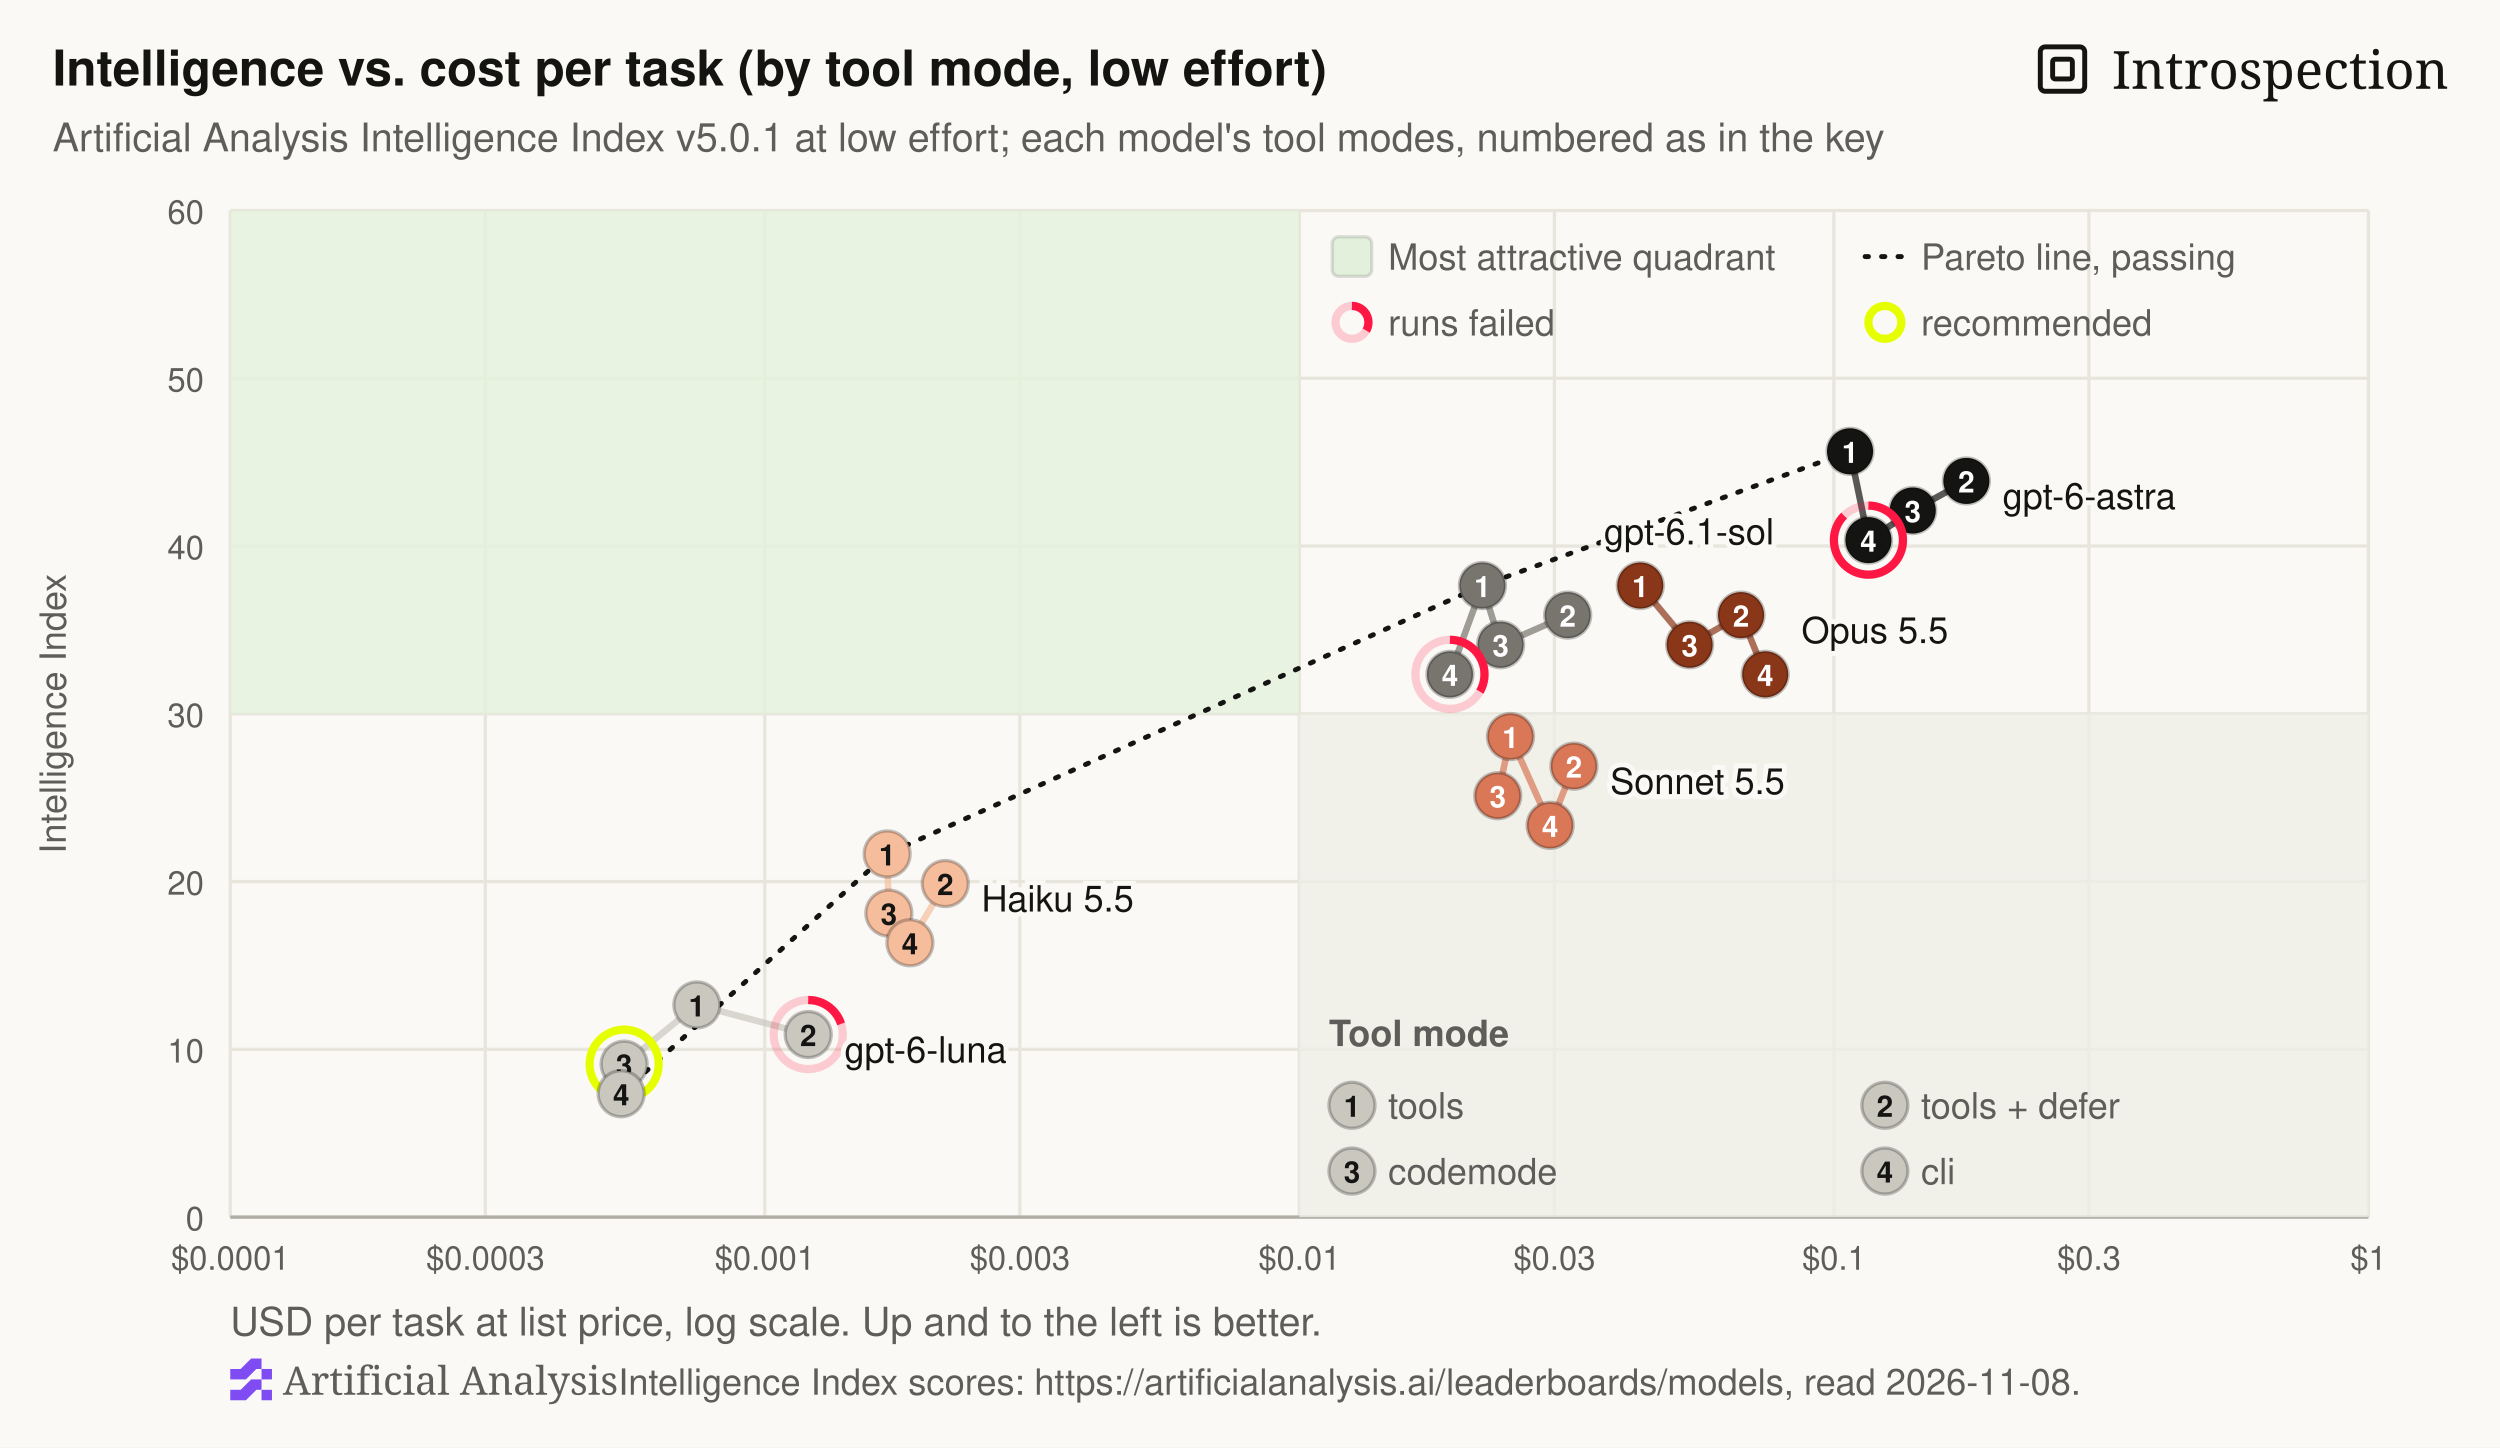
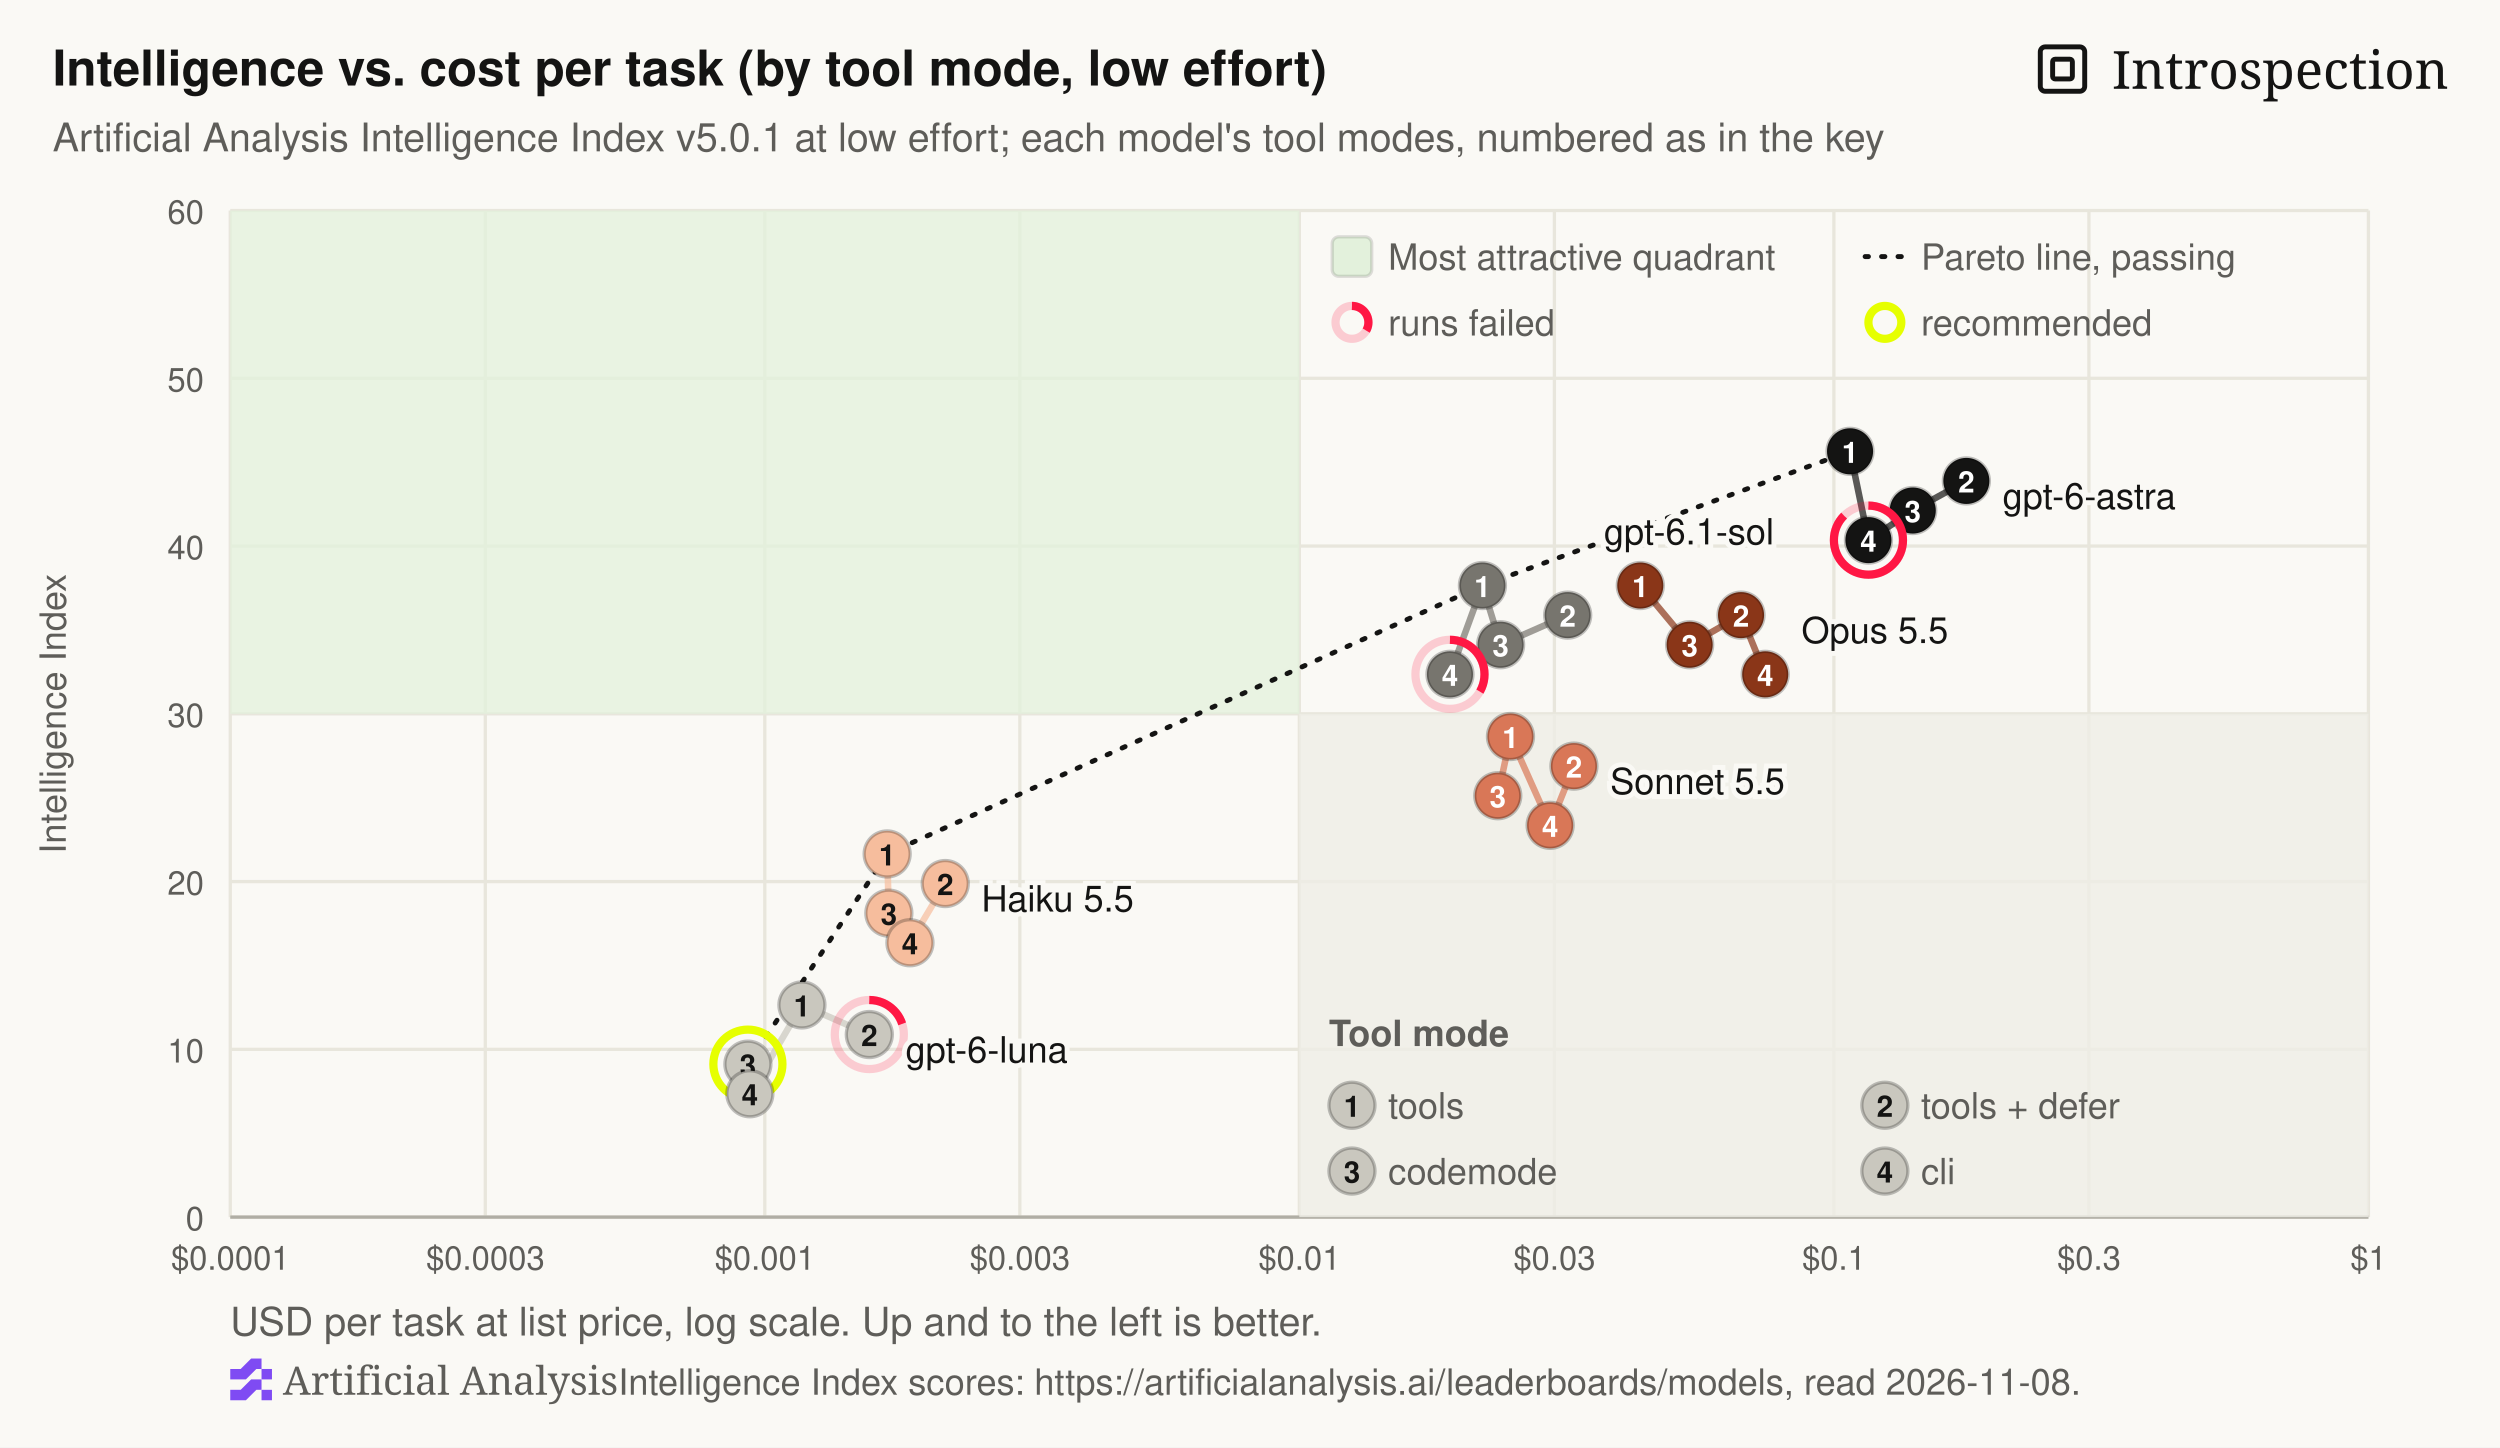
<svg xmlns="http://www.w3.org/2000/svg" width="760" height="440" viewBox="0 0 760 440" font-family="-apple-system, Segoe UI, Helvetica, Arial, sans-serif">
  <rect width="760" height="440" fill="#faf9f5" />
  <text x="16" y="26" font-size="15" font-weight="600" fill="#141413">Intelligence vs. cost per task (by tool mode, low effort)</text>
  <g transform="translate(618 12) scale(0.75)" fill="none" stroke="#141413" stroke-width="2" stroke-linecap="round" stroke-linejoin="round">
    <rect x="3" y="3" width="18" height="18" rx="2" />
    <rect x="8" y="8" width="8" height="8" rx="1" />
  </g>
  <text x="642" y="27" font-size="16" font-family="Georgia, serif" fill="#141413">Introspection</text>
  <text x="16" y="46" font-size="12" fill="#5e5d59">Artificial Analysis Intelligence Index v5.0.1 at low effort; each model's tool modes, numbered as in the key</text>
  <line x1="70" y1="370" x2="720" y2="370" stroke="#e8e6dc" />
  <text x="62" y="374" font-size="10" text-anchor="end" fill="#5e5d59">0</text>
  <line x1="70" y1="319" x2="720" y2="319" stroke="#e8e6dc" />
  <text x="62" y="323" font-size="10" text-anchor="end" fill="#5e5d59">10</text>
  <line x1="70" y1="268" x2="720" y2="268" stroke="#e8e6dc" />
  <text x="62" y="272" font-size="10" text-anchor="end" fill="#5e5d59">20</text>
  <line x1="70" y1="217" x2="720" y2="217" stroke="#e8e6dc" />
  <text x="62" y="221" font-size="10" text-anchor="end" fill="#5e5d59">30</text>
  <line x1="70" y1="166" x2="720" y2="166" stroke="#e8e6dc" />
  <text x="62" y="170" font-size="10" text-anchor="end" fill="#5e5d59">40</text>
  <line x1="70" y1="115" x2="720" y2="115" stroke="#e8e6dc" />
  <text x="62" y="119" font-size="10" text-anchor="end" fill="#5e5d59">50</text>
  <line x1="70" y1="64" x2="720" y2="64" stroke="#e8e6dc" />
  <text x="62" y="68" font-size="10" text-anchor="end" fill="#5e5d59">60</text>
  <line x1="70" y1="64" x2="70" y2="370" stroke="#e8e6dc" />
  <text x="70" y="386" font-size="10" text-anchor="middle" fill="#5e5d59">$0.0001</text>
  <line x1="147.532" y1="64" x2="147.532" y2="370" stroke="#e8e6dc" />
  <text x="147.532" y="386" font-size="10" text-anchor="middle" fill="#5e5d59">$0.0003</text>
  <line x1="232.5" y1="64" x2="232.5" y2="370" stroke="#e8e6dc" />
  <text x="232.5" y="386" font-size="10" text-anchor="middle" fill="#5e5d59">$0.001</text>
  <line x1="310.032" y1="64" x2="310.032" y2="370" stroke="#e8e6dc" />
  <text x="310.032" y="386" font-size="10" text-anchor="middle" fill="#5e5d59">$0.003</text>
  <line x1="395" y1="64" x2="395" y2="370" stroke="#e8e6dc" />
  <text x="395" y="386" font-size="10" text-anchor="middle" fill="#5e5d59">$0.01</text>
  <line x1="472.532" y1="64" x2="472.532" y2="370" stroke="#e8e6dc" />
  <text x="472.532" y="386" font-size="10" text-anchor="middle" fill="#5e5d59">$0.03</text>
  <line x1="557.5" y1="64" x2="557.5" y2="370" stroke="#e8e6dc" />
  <text x="557.5" y="386" font-size="10" text-anchor="middle" fill="#5e5d59">$0.1</text>
  <line x1="635.032" y1="64" x2="635.032" y2="370" stroke="#e8e6dc" />
  <text x="635.032" y="386" font-size="10" text-anchor="middle" fill="#5e5d59">$0.3</text>
  <line x1="720" y1="64" x2="720" y2="370" stroke="#e8e6dc" />
  <text x="720" y="386" font-size="10" text-anchor="middle" fill="#5e5d59">$1</text>
  <line x1="70" y1="370" x2="720" y2="370" stroke="#b0aea5" />
  <rect x="70" y="64" width="325" height="153" fill="#e3f1dc" opacity="0.75" />
  <rect x="395" y="217" width="325" height="153" fill="#efede6" opacity="0.8" />
-   <polyline points="188.836,332.5 269.697,259.6 450.656,178 562.413,137.2" fill="none" stroke="#141413" stroke-width="1.5" stroke-dasharray="1 4" stroke-linecap="round" />
+   <polyline points="227.361,323.5 269.697,259.6 450.656,178 562.413,137.2" fill="none" stroke="#141413" stroke-width="1.5" stroke-dasharray="1 4" stroke-linecap="round" />
  <rect x="405" y="72" width="12" height="12" rx="2" fill="#e3f1dc" stroke="#0000001f" />
  <text x="422" y="82" font-size="11" fill="#5e5d59">Most attractive quadrant</text>
  <line x1="567" y1="78" x2="581" y2="78" stroke="#141413" stroke-width="1.5" stroke-dasharray="1 4" stroke-linecap="round" />
  <text x="584" y="82" font-size="11" fill="#5e5d59">Pareto line, passing</text>
  <circle cx="411" cy="98" r="5" fill="none" stroke="#ff174433" stroke-width="2.5" pointer-events="none" />
  <circle cx="411" cy="98" r="5" fill="none" stroke="#ff1744" stroke-width="2.5" stroke-dasharray="10.472 31.416" transform="rotate(-90 411 98)" pointer-events="none" />
  <text x="422" y="102" font-size="11" fill="#5e5d59">runs failed</text>
  <circle cx="573" cy="98" r="5" fill="none" stroke="#e6ff00" stroke-width="2.5" />
  <text x="584" y="102" font-size="11" fill="#5e5d59">recommended</text>
  <polyline points="269.697,259.6 270.209,277.6 276.625,286.6 287.358,268.6" fill="none" stroke="#f6bd9d" stroke-width="2" opacity="0.7" />
  <polyline points="455.324,241.9 459.181,223.9 471.238,250.9 478.475,232.9" fill="none" stroke="#d97757" stroke-width="2" opacity="0.7" />
  <polyline points="498.648,178 513.653,196 529.275,187 536.629,205" fill="none" stroke="#8a3618" stroke-width="2" opacity="0.7" />
-   <polyline points="188.836,332.5 189.742,323.5 211.848,305.5 245.705,314.5" fill="none" stroke="#c9c7be" stroke-width="2" opacity="0.7" />
+   <polyline points="227.361,323.5 227.956,332.5 243.783,305.5 264.274,314.5" fill="none" stroke="#c9c7be" stroke-width="2" opacity="0.7" />
  <polyline points="440.79,205 450.656,178 456.18,196 476.576,187" fill="none" stroke="#77756e" stroke-width="2" opacity="0.7" />
  <polyline points="562.413,137.2 568.005,164.2 581.476,155.2 597.775,146.2" fill="none" stroke="#141413" stroke-width="2" opacity="0.7" />
-   <circle cx="189.742" cy="323.5" r="10.5" fill="none" stroke="#e6ff00" stroke-width="2.5" pointer-events="none" />
+   <circle cx="227.361" cy="323.5" r="10.5" fill="none" stroke="#e6ff00" stroke-width="2.5" pointer-events="none" />
  <a href="https://artificialanalysis.ai/models/claude-haiku-5-5" target="_blank">
    <circle cx="269.697" cy="259.6" r="7" fill="#f6bd9d" stroke="#0000003d" />
  </a>
  <text x="269.697" y="263.1" font-size="9" font-weight="600" text-anchor="middle" pointer-events="none" fill="#141413">1</text>
  <a href="https://artificialanalysis.ai/models/claude-haiku-5-5" target="_blank">
    <circle cx="287.358" cy="268.6" r="7" fill="#f6bd9d" stroke="#0000003d" />
  </a>
  <text x="287.358" y="272.1" font-size="9" font-weight="600" text-anchor="middle" pointer-events="none" fill="#141413">2</text>
  <a href="https://artificialanalysis.ai/models/claude-haiku-5-5" target="_blank">
    <circle cx="270.209" cy="277.6" r="7" fill="#f6bd9d" stroke="#0000003d" />
  </a>
  <text x="270.209" y="281.1" font-size="9" font-weight="600" text-anchor="middle" pointer-events="none" fill="#141413">3</text>
  <a href="https://artificialanalysis.ai/models/claude-haiku-5-5" target="_blank">
    <circle cx="276.625" cy="286.6" r="7" fill="#f6bd9d" stroke="#0000003d" />
  </a>
  <text x="276.625" y="290.1" font-size="9" font-weight="600" text-anchor="middle" pointer-events="none" fill="#141413">4</text>
  <a href="https://artificialanalysis.ai/models/claude-sonnet-5-5" target="_blank">
    <circle cx="459.181" cy="223.9" r="7" fill="#d97757" stroke="#0000003d" />
  </a>
  <text x="459.181" y="227.4" font-size="9" font-weight="600" text-anchor="middle" pointer-events="none" fill="#ffffff">1</text>
  <a href="https://artificialanalysis.ai/models/claude-sonnet-5-5" target="_blank">
    <circle cx="478.475" cy="232.9" r="7" fill="#d97757" stroke="#0000003d" />
  </a>
  <text x="478.475" y="236.4" font-size="9" font-weight="600" text-anchor="middle" pointer-events="none" fill="#ffffff">2</text>
  <a href="https://artificialanalysis.ai/models/claude-sonnet-5-5" target="_blank">
    <circle cx="455.324" cy="241.9" r="7" fill="#d97757" stroke="#0000003d" />
  </a>
  <text x="455.324" y="245.4" font-size="9" font-weight="600" text-anchor="middle" pointer-events="none" fill="#ffffff">3</text>
  <a href="https://artificialanalysis.ai/models/claude-sonnet-5-5" target="_blank">
    <circle cx="471.238" cy="250.9" r="7" fill="#d97757" stroke="#0000003d" />
  </a>
  <text x="471.238" y="254.4" font-size="9" font-weight="600" text-anchor="middle" pointer-events="none" fill="#ffffff">4</text>
  <a href="https://artificialanalysis.ai/models/claude-opus-5-5" target="_blank">
    <circle cx="498.648" cy="178" r="7" fill="#8a3618" stroke="#0000003d" />
  </a>
  <text x="498.648" y="181.5" font-size="9" font-weight="600" text-anchor="middle" pointer-events="none" fill="#ffffff">1</text>
  <a href="https://artificialanalysis.ai/models/claude-opus-5-5" target="_blank">
    <circle cx="529.275" cy="187" r="7" fill="#8a3618" stroke="#0000003d" />
  </a>
  <text x="529.275" y="190.5" font-size="9" font-weight="600" text-anchor="middle" pointer-events="none" fill="#ffffff">2</text>
  <a href="https://artificialanalysis.ai/models/claude-opus-5-5" target="_blank">
    <circle cx="513.653" cy="196" r="7" fill="#8a3618" stroke="#0000003d" />
  </a>
  <text x="513.653" y="199.5" font-size="9" font-weight="600" text-anchor="middle" pointer-events="none" fill="#ffffff">3</text>
  <a href="https://artificialanalysis.ai/models/claude-opus-5-5" target="_blank">
    <circle cx="536.629" cy="205" r="7" fill="#8a3618" stroke="#0000003d" />
  </a>
  <text x="536.629" y="208.5" font-size="9" font-weight="600" text-anchor="middle" pointer-events="none" fill="#ffffff">4</text>
  <a href="https://artificialanalysis.ai/models/gpt-6-luna" target="_blank">
-     <circle cx="211.848" cy="305.5" r="7" fill="#c9c7be" stroke="#0000003d" />
-   </a>
-   <text x="211.848" y="309" font-size="9" font-weight="600" text-anchor="middle" pointer-events="none" fill="#141413">1</text>
-   <a href="https://artificialanalysis.ai/models/gpt-6-luna" target="_blank">
-     <circle cx="245.705" cy="314.5" r="7" fill="#c9c7be" stroke="#0000003d" />
-   </a>
-   <circle cx="245.705" cy="314.5" r="10.5" fill="none" stroke="#ff174433" stroke-width="2.5" pointer-events="none" />
-   <circle cx="245.705" cy="314.5" r="10.5" fill="none" stroke="#ff1744" stroke-width="2.5" stroke-dasharray="13.195 65.973" transform="rotate(-90 245.7049 314.5)" pointer-events="none" />
-   <text x="245.705" y="318" font-size="9" font-weight="600" text-anchor="middle" pointer-events="none" fill="#141413">2</text>
-   <a href="https://artificialanalysis.ai/models/gpt-6-luna" target="_blank">
-     <circle cx="189.742" cy="323.5" r="7" fill="#c9c7be" stroke="#0000003d" />
-   </a>
-   <text x="189.742" y="327" font-size="9" font-weight="600" text-anchor="middle" pointer-events="none" fill="#141413">3</text>
-   <a href="https://artificialanalysis.ai/models/gpt-6-luna" target="_blank">
-     <circle cx="188.836" cy="332.5" r="7" fill="#c9c7be" stroke="#0000003d" />
-   </a>
-   <text x="188.836" y="336" font-size="9" font-weight="600" text-anchor="middle" pointer-events="none" fill="#141413">4</text>
+     <circle cx="243.783" cy="305.5" r="7" fill="#c9c7be" stroke="#0000003d" />
+   </a>
+   <text x="243.783" y="309" font-size="9" font-weight="600" text-anchor="middle" pointer-events="none" fill="#141413">1</text>
+   <a href="https://artificialanalysis.ai/models/gpt-6-luna" target="_blank">
+     <circle cx="264.274" cy="314.5" r="7" fill="#c9c7be" stroke="#0000003d" />
+   </a>
+   <circle cx="264.274" cy="314.5" r="10.5" fill="none" stroke="#ff174433" stroke-width="2.5" pointer-events="none" />
+   <circle cx="264.274" cy="314.5" r="10.5" fill="none" stroke="#ff1744" stroke-width="2.5" stroke-dasharray="13.195 65.973" transform="rotate(-90 264.2741 314.5)" pointer-events="none" />
+   <text x="264.274" y="318" font-size="9" font-weight="600" text-anchor="middle" pointer-events="none" fill="#141413">2</text>
+   <a href="https://artificialanalysis.ai/models/gpt-6-luna" target="_blank">
+     <circle cx="227.361" cy="323.5" r="7" fill="#c9c7be" stroke="#0000003d" />
+   </a>
+   <text x="227.361" y="327" font-size="9" font-weight="600" text-anchor="middle" pointer-events="none" fill="#141413">3</text>
+   <a href="https://artificialanalysis.ai/models/gpt-6-luna" target="_blank">
+     <circle cx="227.956" cy="332.5" r="7" fill="#c9c7be" stroke="#0000003d" />
+   </a>
+   <text x="227.956" y="336" font-size="9" font-weight="600" text-anchor="middle" pointer-events="none" fill="#141413">4</text>
  <a href="https://artificialanalysis.ai/models/gpt-6-1-sol" target="_blank">
    <circle cx="450.656" cy="178" r="7" fill="#77756e" stroke="#0000003d" />
  </a>
  <text x="450.656" y="181.5" font-size="9" font-weight="600" text-anchor="middle" pointer-events="none" fill="#ffffff">1</text>
  <a href="https://artificialanalysis.ai/models/gpt-6-1-sol" target="_blank">
    <circle cx="476.576" cy="187" r="7" fill="#77756e" stroke="#0000003d" />
  </a>
  <text x="476.576" y="190.5" font-size="9" font-weight="600" text-anchor="middle" pointer-events="none" fill="#ffffff">2</text>
  <a href="https://artificialanalysis.ai/models/gpt-6-1-sol" target="_blank">
    <circle cx="456.18" cy="196" r="7" fill="#77756e" stroke="#0000003d" />
  </a>
  <text x="456.18" y="199.5" font-size="9" font-weight="600" text-anchor="middle" pointer-events="none" fill="#ffffff">3</text>
  <a href="https://artificialanalysis.ai/models/gpt-6-1-sol" target="_blank">
    <circle cx="440.79" cy="205" r="7" fill="#77756e" stroke="#0000003d" />
  </a>
  <circle cx="440.79" cy="205" r="10.5" fill="none" stroke="#ff174433" stroke-width="2.5" pointer-events="none" />
  <circle cx="440.79" cy="205" r="10.5" fill="none" stroke="#ff1744" stroke-width="2.5" stroke-dasharray="21.991 65.973" transform="rotate(-90 440.7899 205)" pointer-events="none" />
  <text x="440.79" y="208.5" font-size="9" font-weight="600" text-anchor="middle" pointer-events="none" fill="#ffffff">4</text>
  <a href="https://artificialanalysis.ai/models/gpt-6-astra" target="_blank">
    <circle cx="562.413" cy="137.2" r="7" fill="#141413" stroke="#0000003d" />
  </a>
  <text x="562.413" y="140.7" font-size="9" font-weight="600" text-anchor="middle" pointer-events="none" fill="#ffffff">1</text>
  <a href="https://artificialanalysis.ai/models/gpt-6-astra" target="_blank">
    <circle cx="597.775" cy="146.2" r="7" fill="#141413" stroke="#0000003d" />
  </a>
  <text x="597.775" y="149.7" font-size="9" font-weight="600" text-anchor="middle" pointer-events="none" fill="#ffffff">2</text>
  <a href="https://artificialanalysis.ai/models/gpt-6-astra" target="_blank">
    <circle cx="581.476" cy="155.2" r="7" fill="#141413" stroke="#0000003d" />
  </a>
  <text x="581.476" y="158.7" font-size="9" font-weight="600" text-anchor="middle" pointer-events="none" fill="#ffffff">3</text>
  <a href="https://artificialanalysis.ai/models/gpt-6-astra" target="_blank">
    <circle cx="568.005" cy="164.2" r="7" fill="#141413" stroke="#0000003d" />
  </a>
  <circle cx="568.005" cy="164.2" r="10.5" fill="none" stroke="#ff174433" stroke-width="2.5" pointer-events="none" />
  <circle cx="568.005" cy="164.2" r="10.5" fill="none" stroke="#ff1744" stroke-width="2.5" stroke-dasharray="57.727 65.973" transform="rotate(-90 568.0051 164.2)" pointer-events="none" />
  <text x="568.005" y="167.7" font-size="9" font-weight="600" text-anchor="middle" pointer-events="none" fill="#ffffff">4</text>
  <text x="280.697" y="277.1" text-anchor="start" font-size="11" stroke="#faf9f5" stroke-width="3" paint-order="stroke" fill="#141413" />
  <text x="298.358" y="277.1" text-anchor="start" font-size="11" stroke="#faf9f5" stroke-width="3" paint-order="stroke" fill="#141413">Haiku 5.5</text>
  <text x="281.209" y="277.1" text-anchor="start" font-size="11" stroke="#faf9f5" stroke-width="3" paint-order="stroke" fill="#141413" />
  <text x="287.625" y="277.1" text-anchor="start" font-size="11" stroke="#faf9f5" stroke-width="3" paint-order="stroke" fill="#141413" />
  <text x="470.181" y="241.4" text-anchor="start" font-size="11" stroke="#faf9f5" stroke-width="3" paint-order="stroke" fill="#141413" />
  <text x="489.475" y="241.4" text-anchor="start" font-size="11" stroke="#faf9f5" stroke-width="3" paint-order="stroke" fill="#141413">Sonnet 5.5</text>
  <text x="466.324" y="241.4" text-anchor="start" font-size="11" stroke="#faf9f5" stroke-width="3" paint-order="stroke" fill="#141413" />
  <text x="482.238" y="241.4" text-anchor="start" font-size="11" stroke="#faf9f5" stroke-width="3" paint-order="stroke" fill="#141413" />
  <text x="509.648" y="195.5" text-anchor="start" font-size="11" stroke="#faf9f5" stroke-width="3" paint-order="stroke" fill="#141413" />
  <text x="540.275" y="195.5" text-anchor="start" font-size="11" stroke="#faf9f5" stroke-width="3" paint-order="stroke" fill="#141413" />
  <text x="524.653" y="195.5" text-anchor="start" font-size="11" stroke="#faf9f5" stroke-width="3" paint-order="stroke" fill="#141413" />
  <text x="547.629" y="195.5" text-anchor="start" font-size="11" stroke="#faf9f5" stroke-width="3" paint-order="stroke" fill="#141413">Opus 5.5</text>
-   <text x="222.848" y="323" text-anchor="start" font-size="11" stroke="#faf9f5" stroke-width="3" paint-order="stroke" fill="#141413" />
-   <text x="256.705" y="323" text-anchor="start" font-size="11" stroke="#faf9f5" stroke-width="3" paint-order="stroke" fill="#141413">gpt-6-luna</text>
-   <text x="200.742" y="323" text-anchor="start" font-size="11" stroke="#faf9f5" stroke-width="3" paint-order="stroke" fill="#141413" />
-   <text x="199.836" y="323" text-anchor="start" font-size="11" stroke="#faf9f5" stroke-width="3" paint-order="stroke" fill="#141413" />
+   <text x="254.783" y="323" text-anchor="start" font-size="11" stroke="#faf9f5" stroke-width="3" paint-order="stroke" fill="#141413" />
+   <text x="275.274" y="323" text-anchor="start" font-size="11" stroke="#faf9f5" stroke-width="3" paint-order="stroke" fill="#141413">gpt-6-luna</text>
+   <text x="238.361" y="323" text-anchor="start" font-size="11" stroke="#faf9f5" stroke-width="3" paint-order="stroke" fill="#141413" />
+   <text x="238.956" y="323" text-anchor="start" font-size="11" stroke="#faf9f5" stroke-width="3" paint-order="stroke" fill="#141413" />
  <text x="461.656" y="195.5" text-anchor="start" font-size="11" stroke="#faf9f5" stroke-width="3" paint-order="stroke" fill="#141413" />
  <text x="487.576" y="165.5" text-anchor="start" font-size="11" stroke="#faf9f5" stroke-width="3" paint-order="stroke" fill="#141413">gpt-6.1-sol</text>
  <text x="467.18" y="195.5" text-anchor="start" font-size="11" stroke="#faf9f5" stroke-width="3" paint-order="stroke" fill="#141413" />
  <text x="451.79" y="195.5" text-anchor="start" font-size="11" stroke="#faf9f5" stroke-width="3" paint-order="stroke" fill="#141413" />
  <text x="573.413" y="154.7" text-anchor="start" font-size="11" stroke="#faf9f5" stroke-width="3" paint-order="stroke" fill="#141413" />
  <text x="608.775" y="154.7" text-anchor="start" font-size="11" stroke="#faf9f5" stroke-width="3" paint-order="stroke" fill="#141413">gpt-6-astra</text>
  <text x="592.476" y="154.7" text-anchor="start" font-size="11" stroke="#faf9f5" stroke-width="3" paint-order="stroke" fill="#141413" />
  <text x="579.005" y="154.7" text-anchor="start" font-size="11" stroke="#faf9f5" stroke-width="3" paint-order="stroke" fill="#141413" />
  <text x="404" y="318" font-size="11" font-weight="600" fill="#5e5d59">Tool mode</text>
  <circle cx="411" cy="336" r="7" fill="#c9c7be" stroke="#0000003d" />
  <text x="411" y="339.5" font-size="9" font-weight="600" text-anchor="middle" fill="#141413">1</text>
  <text x="422" y="340" font-size="11" fill="#5e5d59">tools</text>
  <circle cx="573" cy="336" r="7" fill="#c9c7be" stroke="#0000003d" />
  <text x="573" y="339.5" font-size="9" font-weight="600" text-anchor="middle" fill="#141413">2</text>
  <text x="584" y="340" font-size="11" fill="#5e5d59">tools + defer</text>
  <circle cx="411" cy="356" r="7" fill="#c9c7be" stroke="#0000003d" />
  <text x="411" y="359.5" font-size="9" font-weight="600" text-anchor="middle" fill="#141413">3</text>
  <text x="422" y="360" font-size="11" fill="#5e5d59">codemode</text>
  <circle cx="573" cy="356" r="7" fill="#c9c7be" stroke="#0000003d" />
  <text x="573" y="359.5" font-size="9" font-weight="600" text-anchor="middle" fill="#141413">4</text>
  <text x="584" y="360" font-size="11" fill="#5e5d59">cli</text>
  <text x="70" y="406" font-size="12" fill="#5e5d59">USD per task at list price, log scale. Up and to the left is better.</text>
  <g transform="translate(70 413) scale(0.24)">
    <path d="M46.219 52.82H52.819V39.61H46.219H39.609V52.82H46.219Z" fill="#7F4BF3" />
    <path d="M26.41 0L13.2 13.2H0V26.41H19.81L33.01 13.2H39.61V0H26.41Z" fill="#7F4BF3" />
    <path d="M26.41 26.41L13.2 39.61H0V52.82H19.81L33.01 39.61H39.61V26.41H26.41Z" fill="#7F4BF3" />
    <path d="M52.819 26.41V13.2H46.219H39.609V26.41H46.219H52.819Z" fill="#7F4BF3" />
  </g>
  <text x="86" y="424" font-size="12" font-family="Georgia, serif" fill="#5e5d59">Artificial Analysis</text>
  <text x="187.95" y="424" font-size="11" fill="#5e5d59">Intelligence Index scores: <a href="https://artificialanalysis.ai/leaderboards/models" target="_blank">https://artificialanalysis.ai/leaderboards/models</a>, read 2026-11-08.</text>
  <text transform="translate(20 217) rotate(-90)" font-size="11" text-anchor="middle" fill="#5e5d59">Intelligence Index</text>
</svg>
